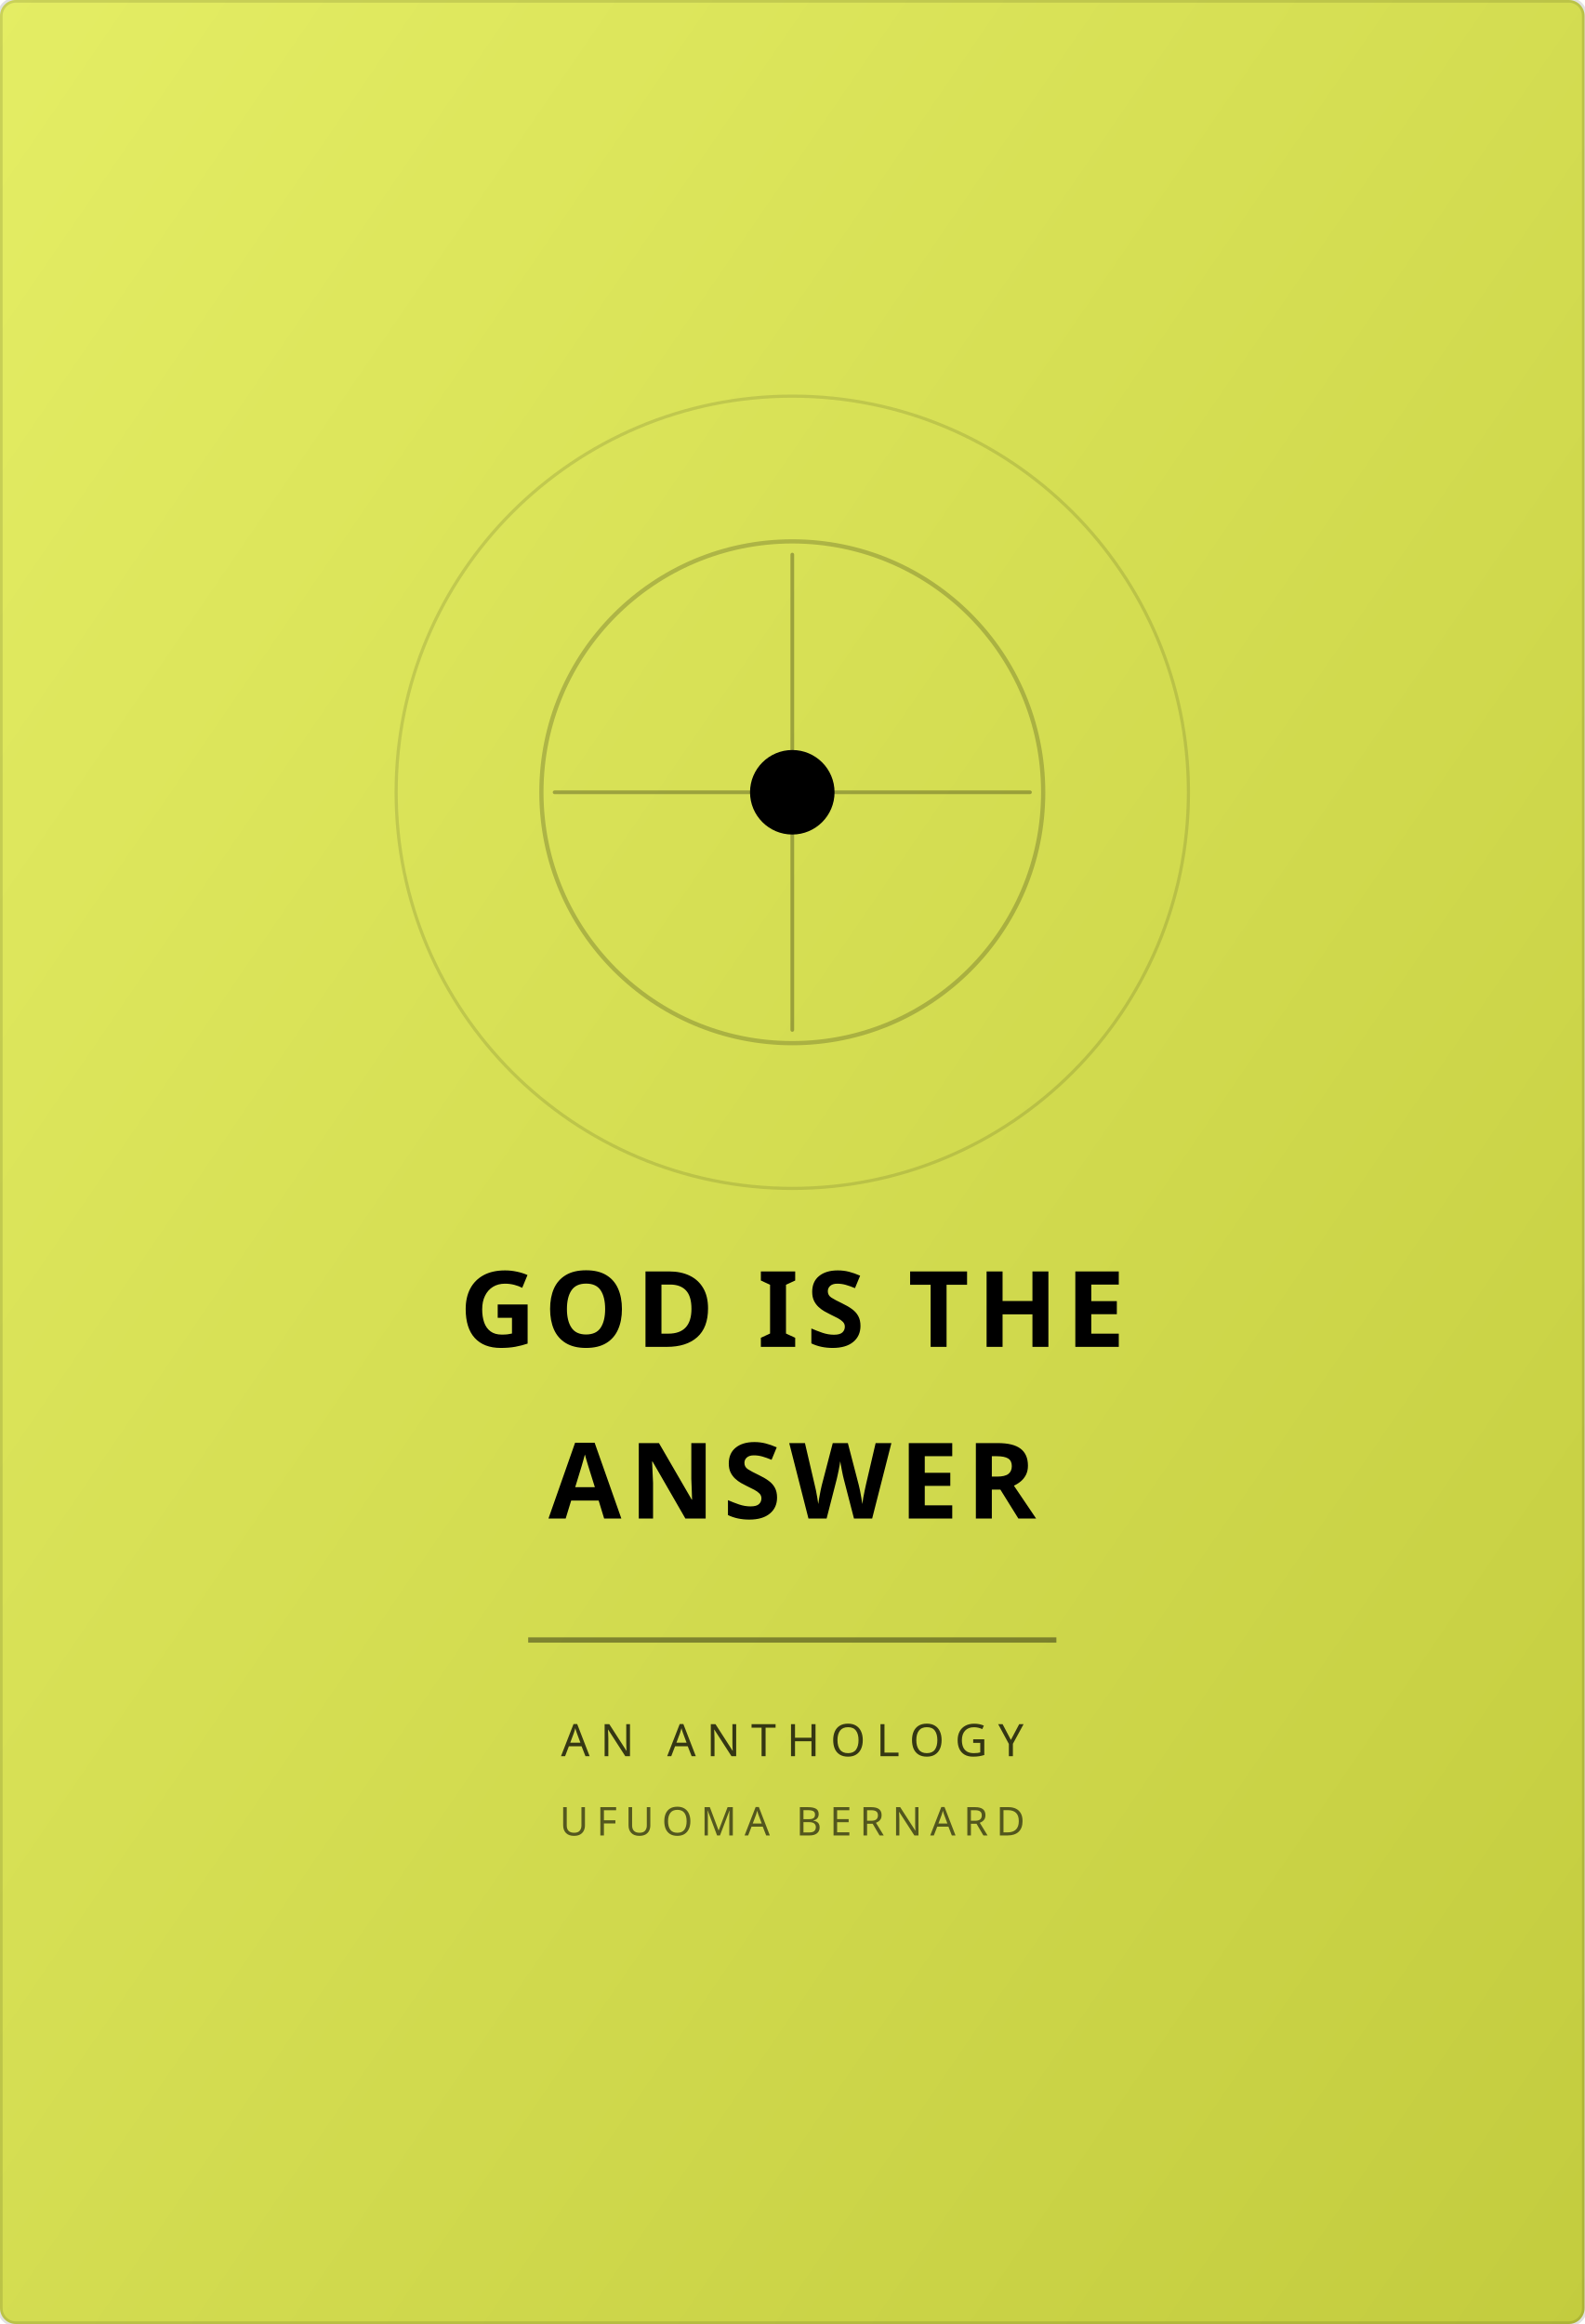
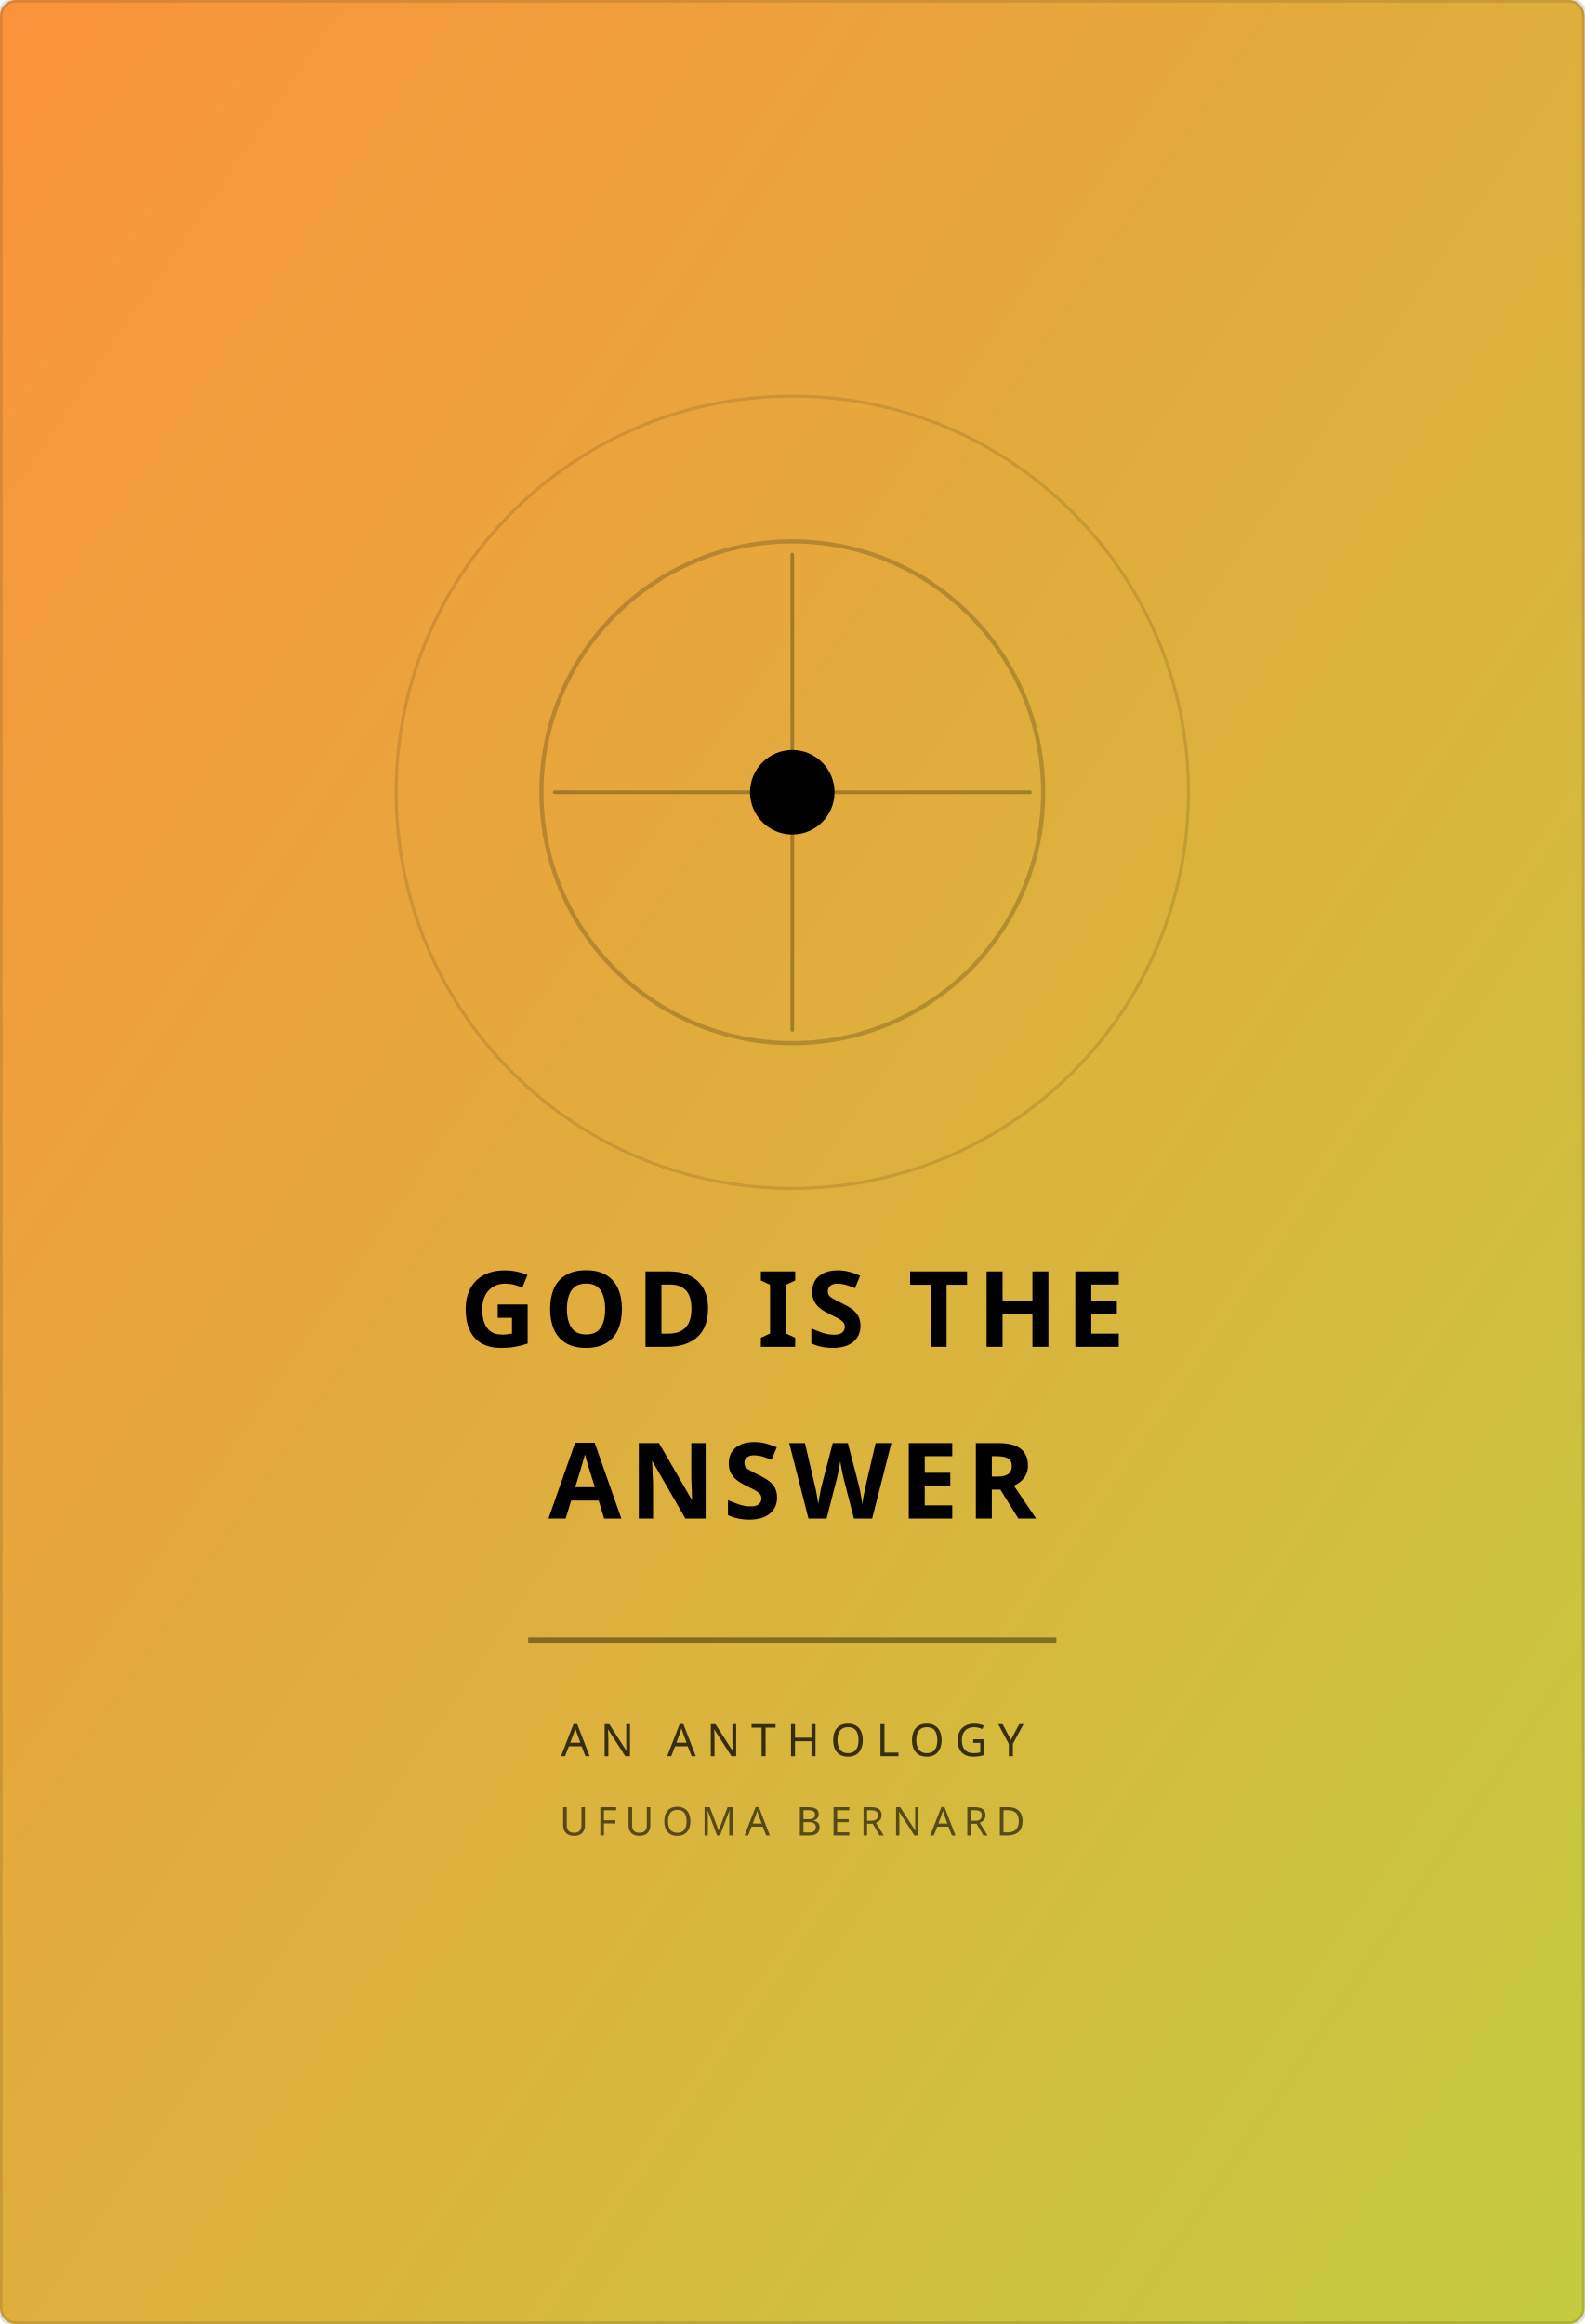
<svg xmlns="http://www.w3.org/2000/svg" viewBox="0 0 600 880" width="600" height="880">
  <defs>
    <linearGradient id="b2g" x1="0" y1="0" x2="1" y2="1">
-       <stop offset="0%" stop-color="#E4ED64" />
+       <stop offset="0%" stop-color="#FB923C" />
      <stop offset="100%" stop-color="#c3cc3e" />
    </linearGradient>
  </defs>
  <rect width="600" height="880" rx="6" fill="url(#b2g)" />
  <rect x="0" y="0" width="600" height="880" rx="6" fill="none" stroke="#000000" stroke-opacity="0.12" stroke-width="2" />
  <circle cx="300" cy="300" r="95" fill="none" stroke="#000000" stroke-opacity="0.2" stroke-width="1.6" />
  <circle cx="300" cy="300" r="150" fill="none" stroke="#000000" stroke-opacity="0.12" stroke-width="1.2" />
  <g fill="none" stroke="#000000" stroke-opacity="0.28" stroke-width="1.4" stroke-linecap="round">
    <line x1="300" y1="300" x2="300" y2="210" />
    <line x1="300" y1="300" x2="300" y2="390" />
    <line x1="300" y1="300" x2="210" y2="300" />
    <line x1="300" y1="300" x2="390" y2="300" />
  </g>
  <circle cx="300" cy="300" r="16" fill="#000000" />
  <text x="300" y="510" text-anchor="middle" font-family="Verdana, Geneva, sans-serif" font-size="40" font-weight="bold" letter-spacing="3" fill="#000000">GOD IS THE</text>
  <text x="300" y="575" text-anchor="middle" font-family="Verdana, Geneva, sans-serif" font-size="40" font-weight="bold" letter-spacing="3" fill="#000000">ANSWER</text>
  <rect x="200" y="620" width="200" height="2" fill="#000000" fill-opacity="0.4" />
  <text x="300" y="665" text-anchor="middle" font-family="Verdana, Geneva, sans-serif" font-size="17" letter-spacing="4" fill="#000000" fill-opacity="0.75">AN ANTHOLOGY</text>
  <text x="300" y="695" text-anchor="middle" font-family="Verdana, Geneva, sans-serif" font-size="15" letter-spacing="3" fill="#000000" fill-opacity="0.6">UFUOMA BERNARD</text>
</svg>
